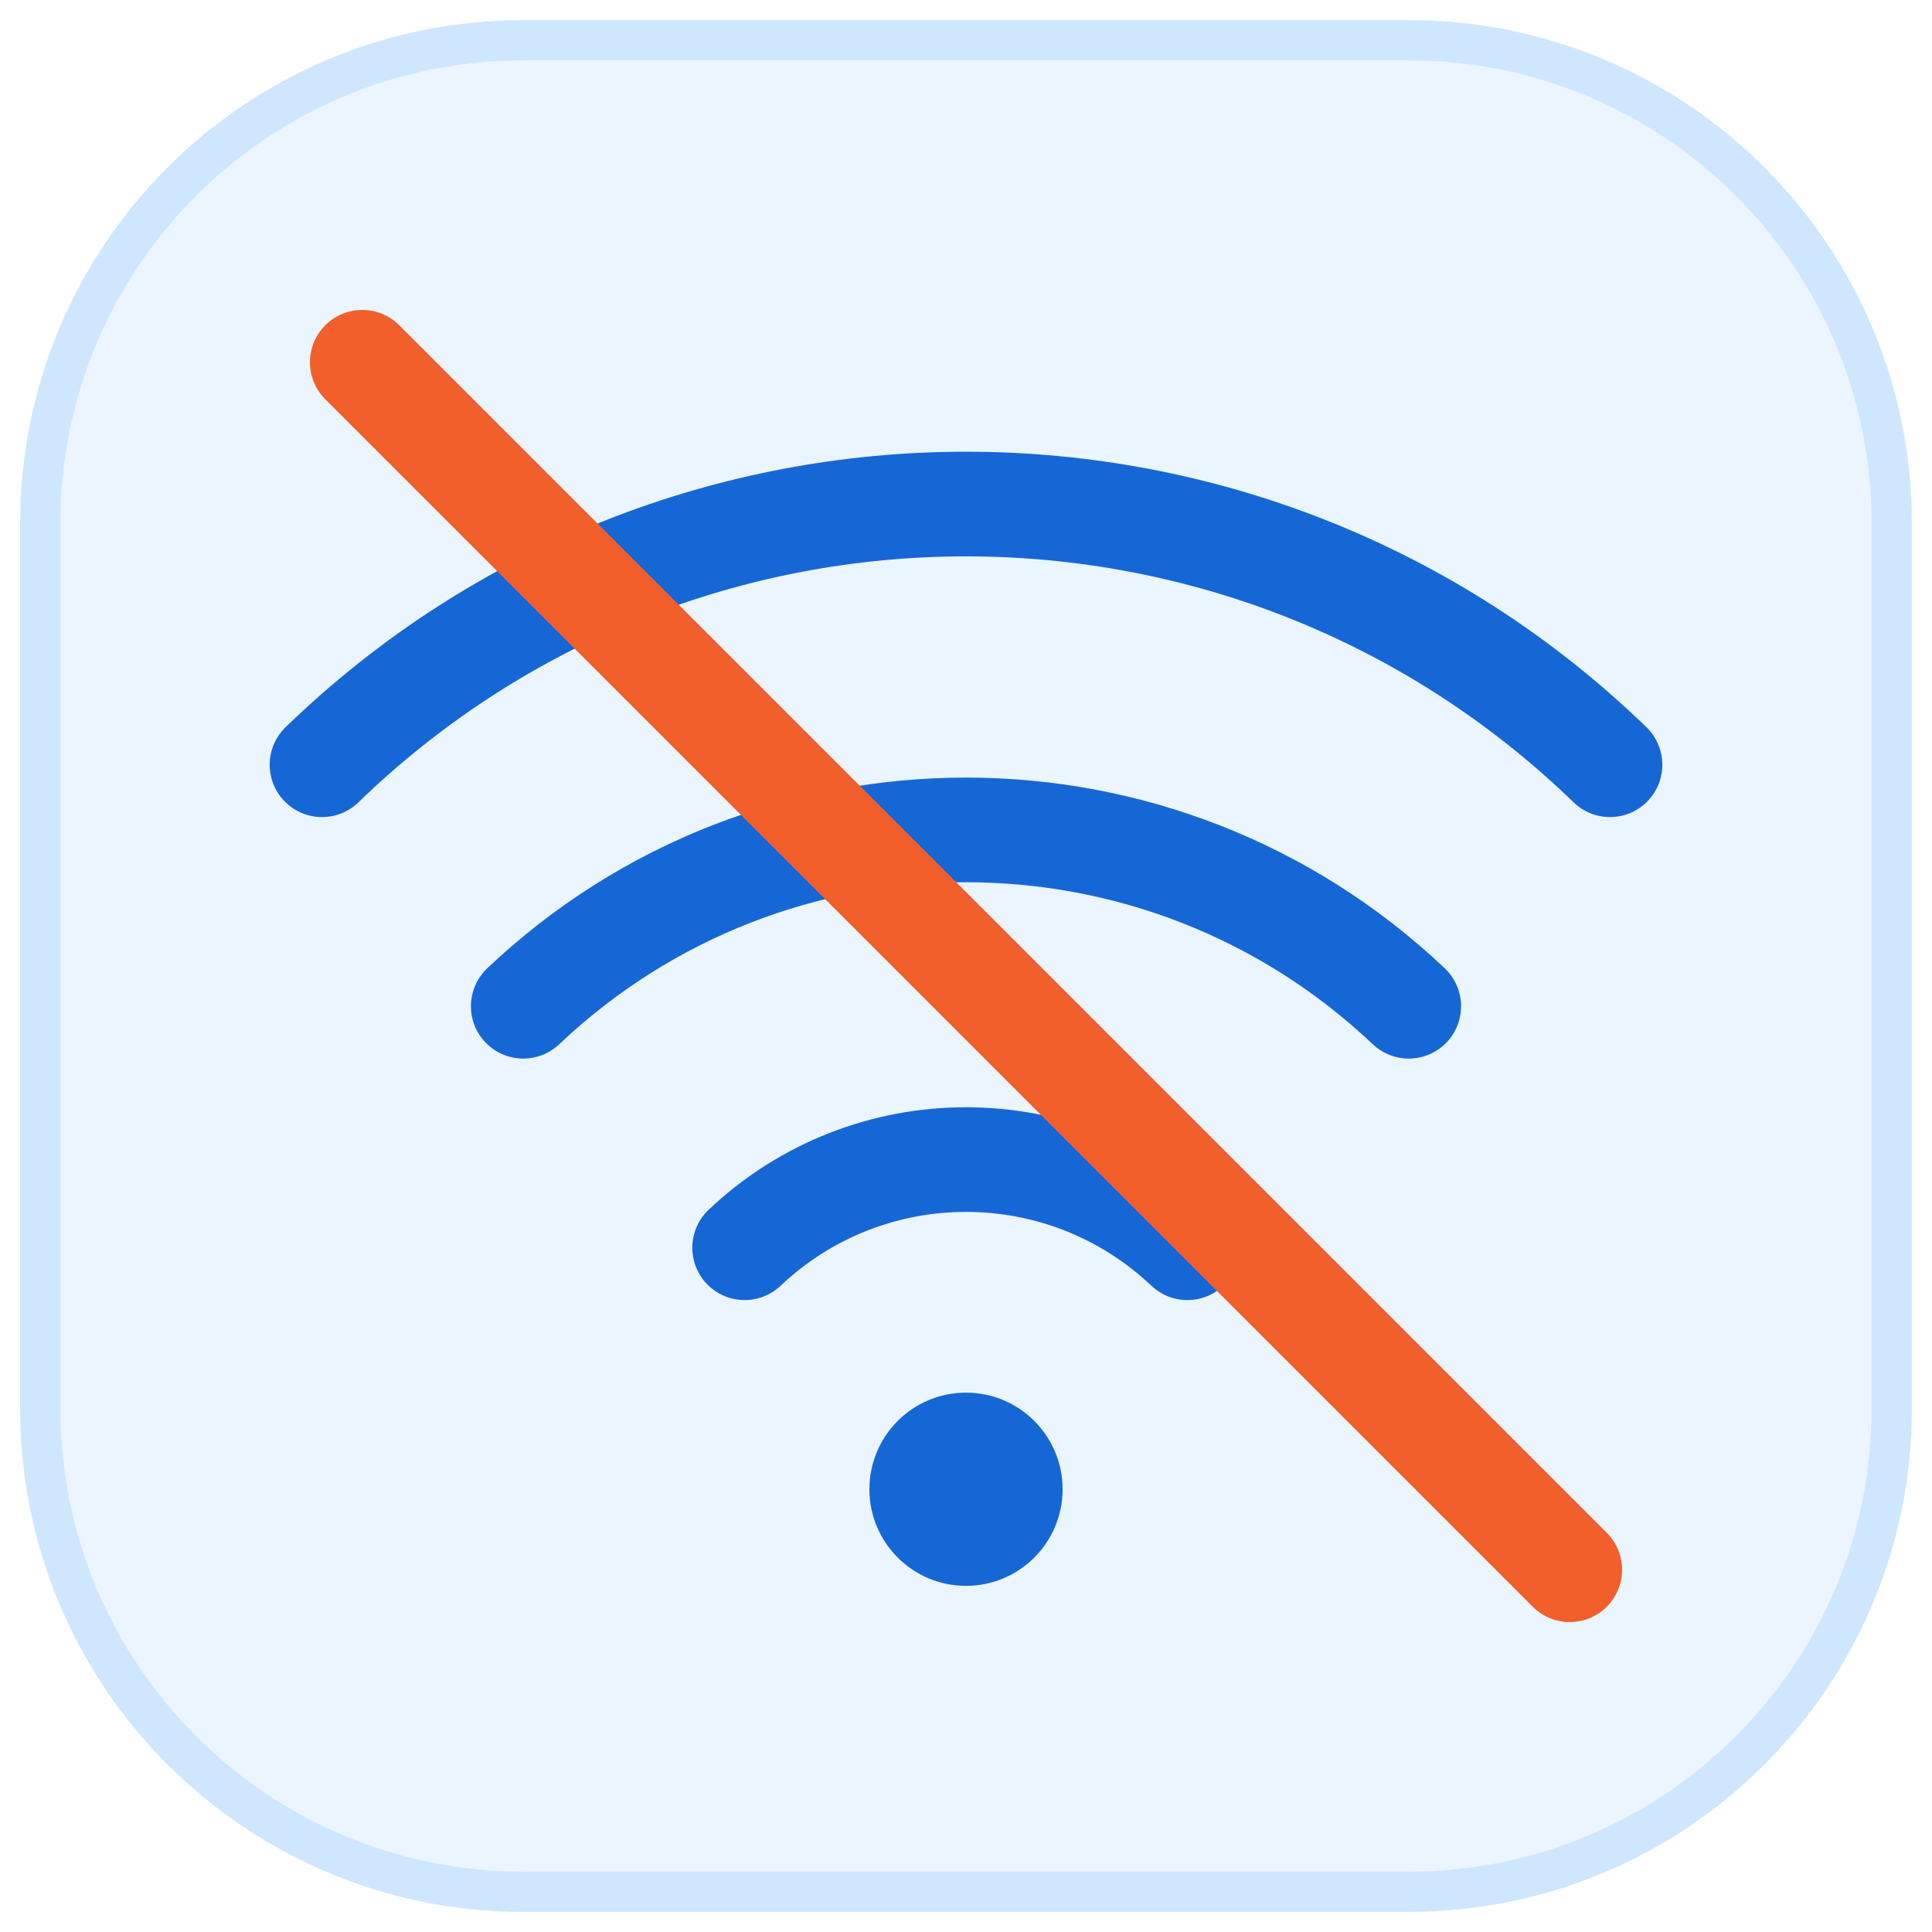
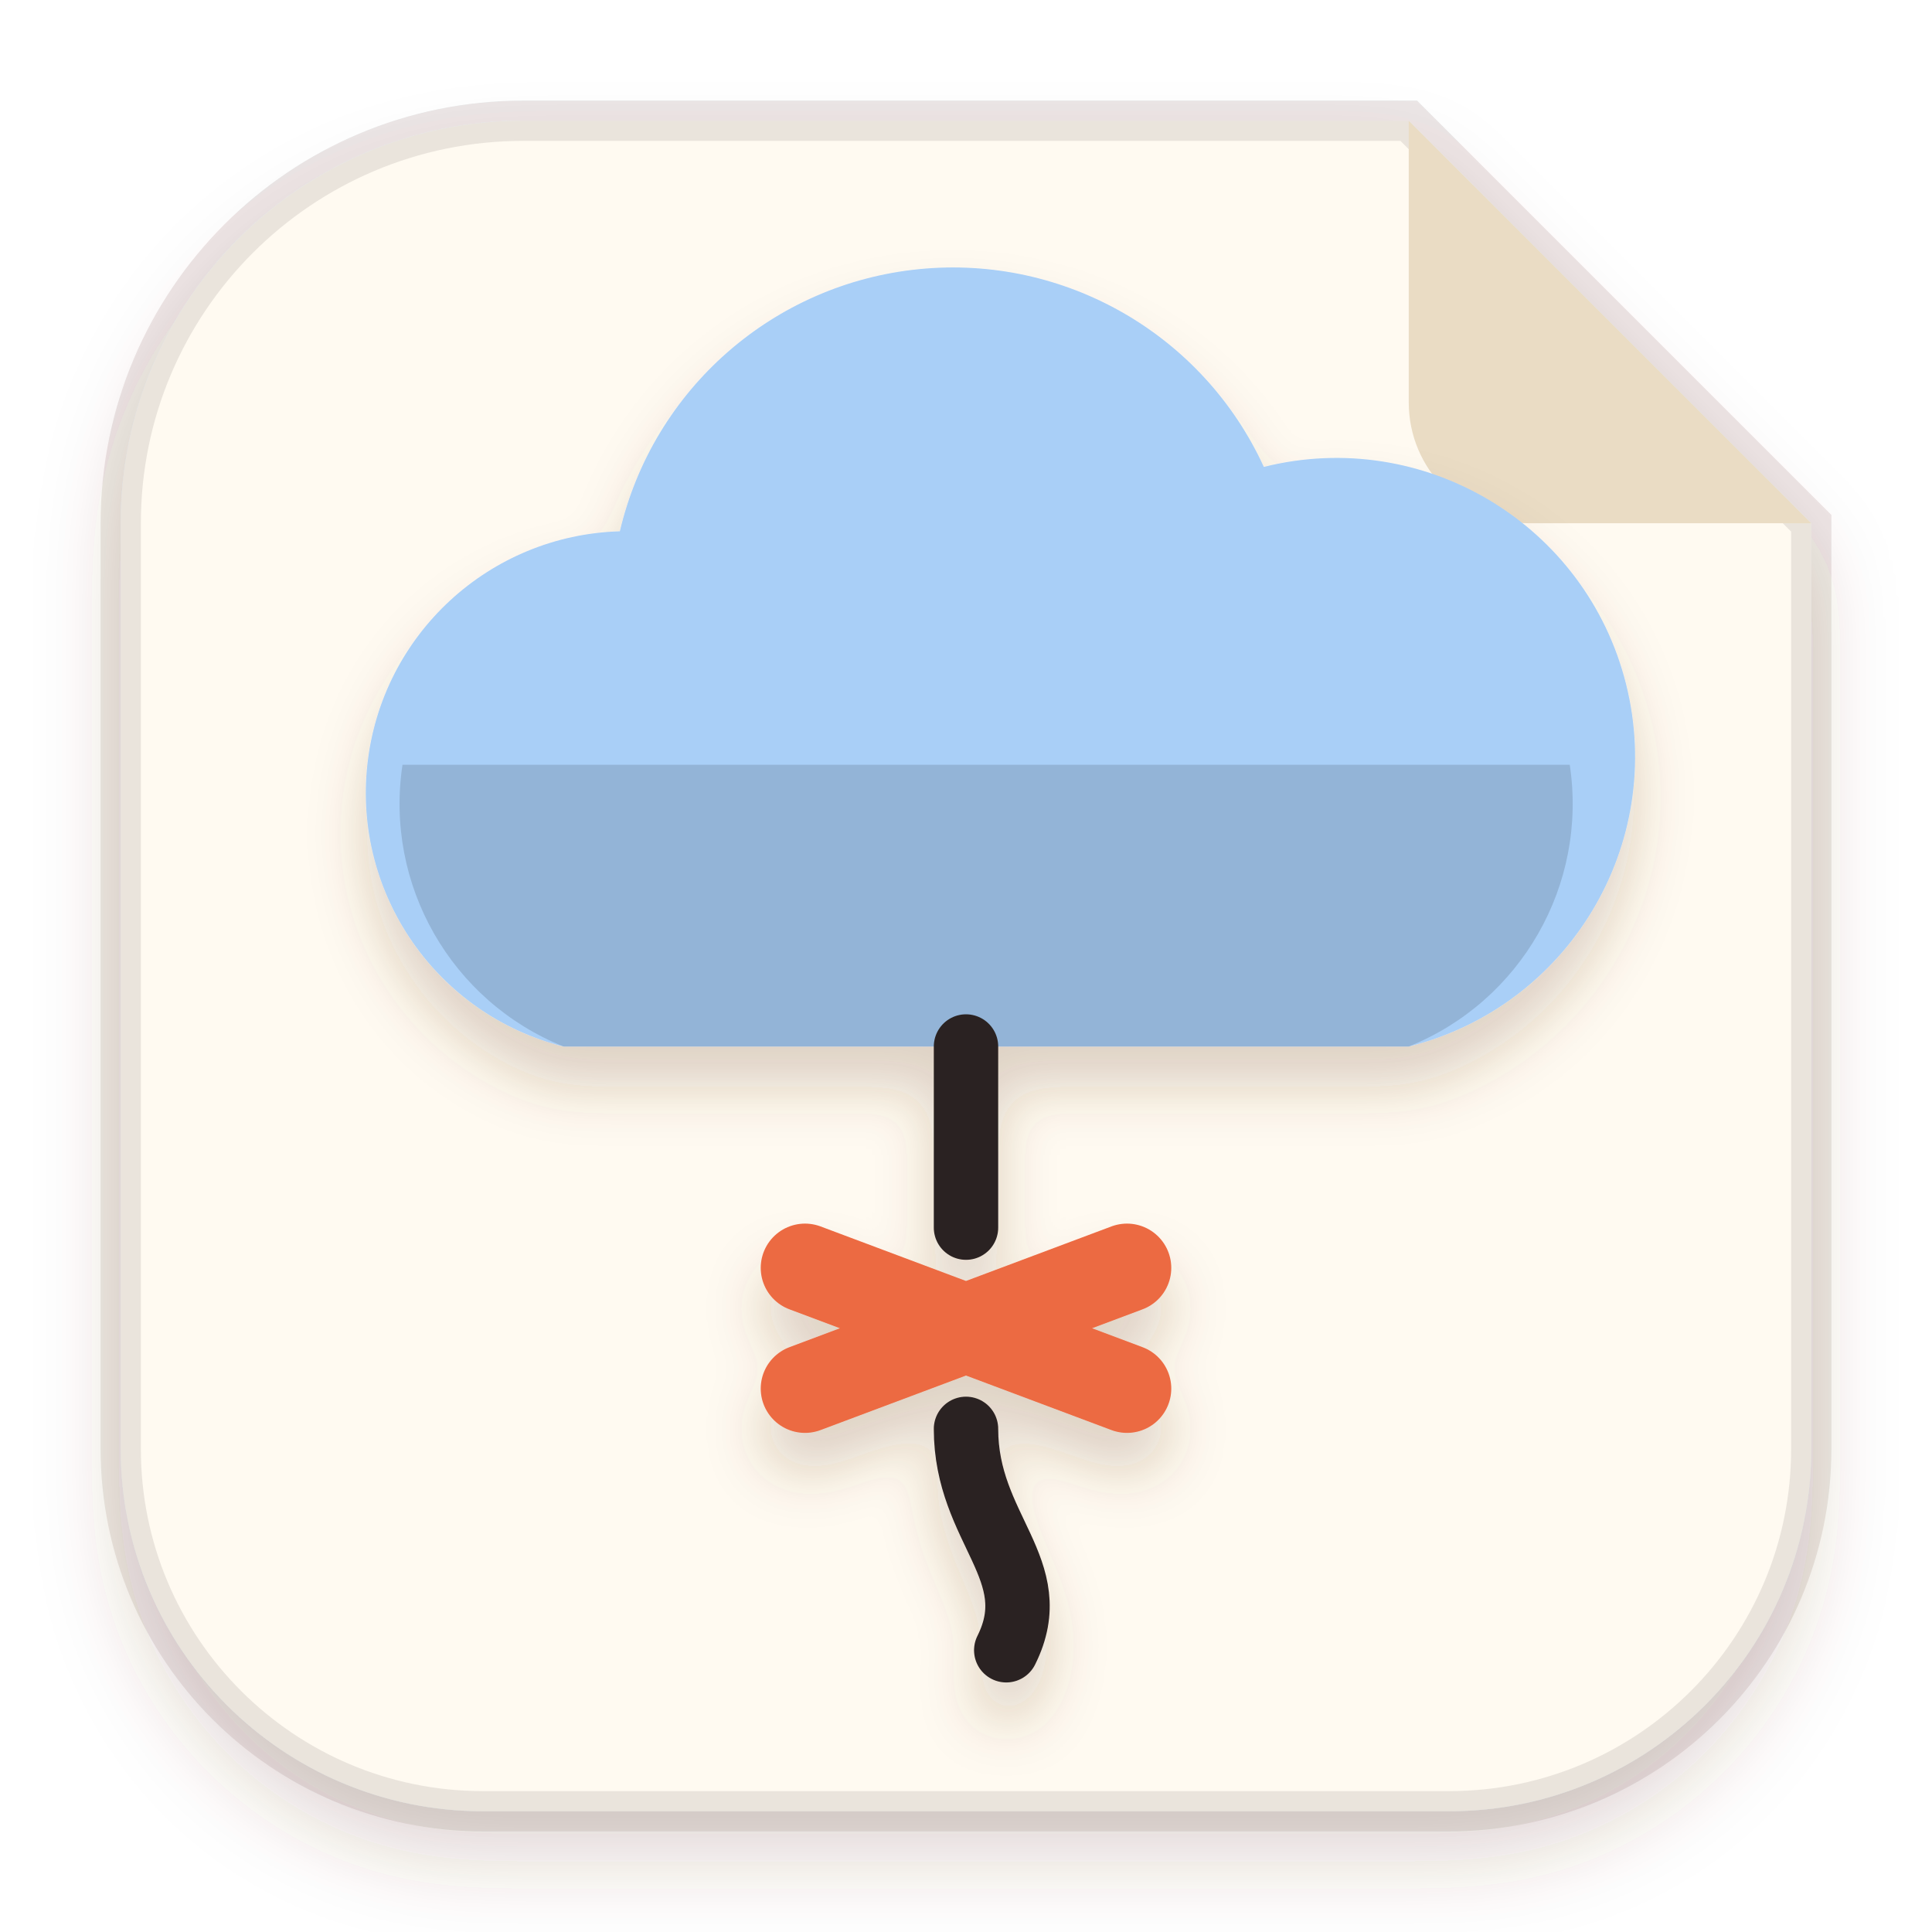
<svg xmlns="http://www.w3.org/2000/svg" viewBox="0 0 48 48" width="48" height="48">
-   <rect x="1" y="1" width="46" height="46" rx="12" fill="#eaf5ff" stroke="#cfe6ff" />
-   <g fill="none" stroke="#1667d6" stroke-width="2.6" stroke-linecap="round" stroke-linejoin="round">
-     <path d="M8 19a23 23 0 0 1 32 0M13 25a16 16 0 0 1 22 0M18.5 31a8 8 0 0 1 11 0" />
-     <circle cx="24" cy="37" r="2.4" fill="#1667d6" stroke="none" />
-     <path d="M9 9l30 30" stroke="#f25f2a" />
+   <defs>
+     <filter id="isf35" x="-30%" y="-30%" width="160%" height="170%">
+       <feDropShadow dx="0" dy="1.2" stdDeviation="1" flood-color="#6b4426" flood-opacity="0.19" />
+     </filter>
+     <filter id="igf36" x="-30%" y="-30%" width="160%" height="170%">
+       <feDropShadow dx="0" dy="1" stdDeviation="0.7" flood-color="#6b4426" flood-opacity="0.22" />
+     </filter>
+   </defs>
+   <path d="M13 3 H35 L45 13 V36 a9 9 0 0 1 -9 9 H12 a9 9 0 0 1 -9 -9 V13 a10 10 0 0 1 10 -10 Z" fill="#fffaf1" stroke="#2b2420" stroke-opacity="0.1" filter="url(#isf35)" />
+   <path d="M35 3 V10 a3 3 0 0 0 3 3 H45 Z" fill="#eadcc4" />
+   <g filter="url(#igf36)">
+     <path d="M14 26 a6.5 6.5 0 0 1 1.4 -12.8 a8.5 8.5 0 0 1 16 -1.6 a6.5 6.5 0 0 1 3.6 14.4 Z" fill="#a9cff7" />
+     <path d="M14 26 H35 a6.5 6.5 0 0 0 4 -7 H10 a6.5 6.5 0 0 0 4 7 Z" fill="#000" fill-opacity="0.13" />
+     <path d="M24 26 V30.5 M24 35.5 C24 38 26 39 25 41" fill="none" stroke="#2b2420" stroke-width="1.6" stroke-linecap="round" />
+     <path d="M20 31.5 L28 34.5 M20 34.5 L28 31.5" stroke="#ec6a42" stroke-width="2.2" stroke-linecap="round" />
  </g>
</svg>
